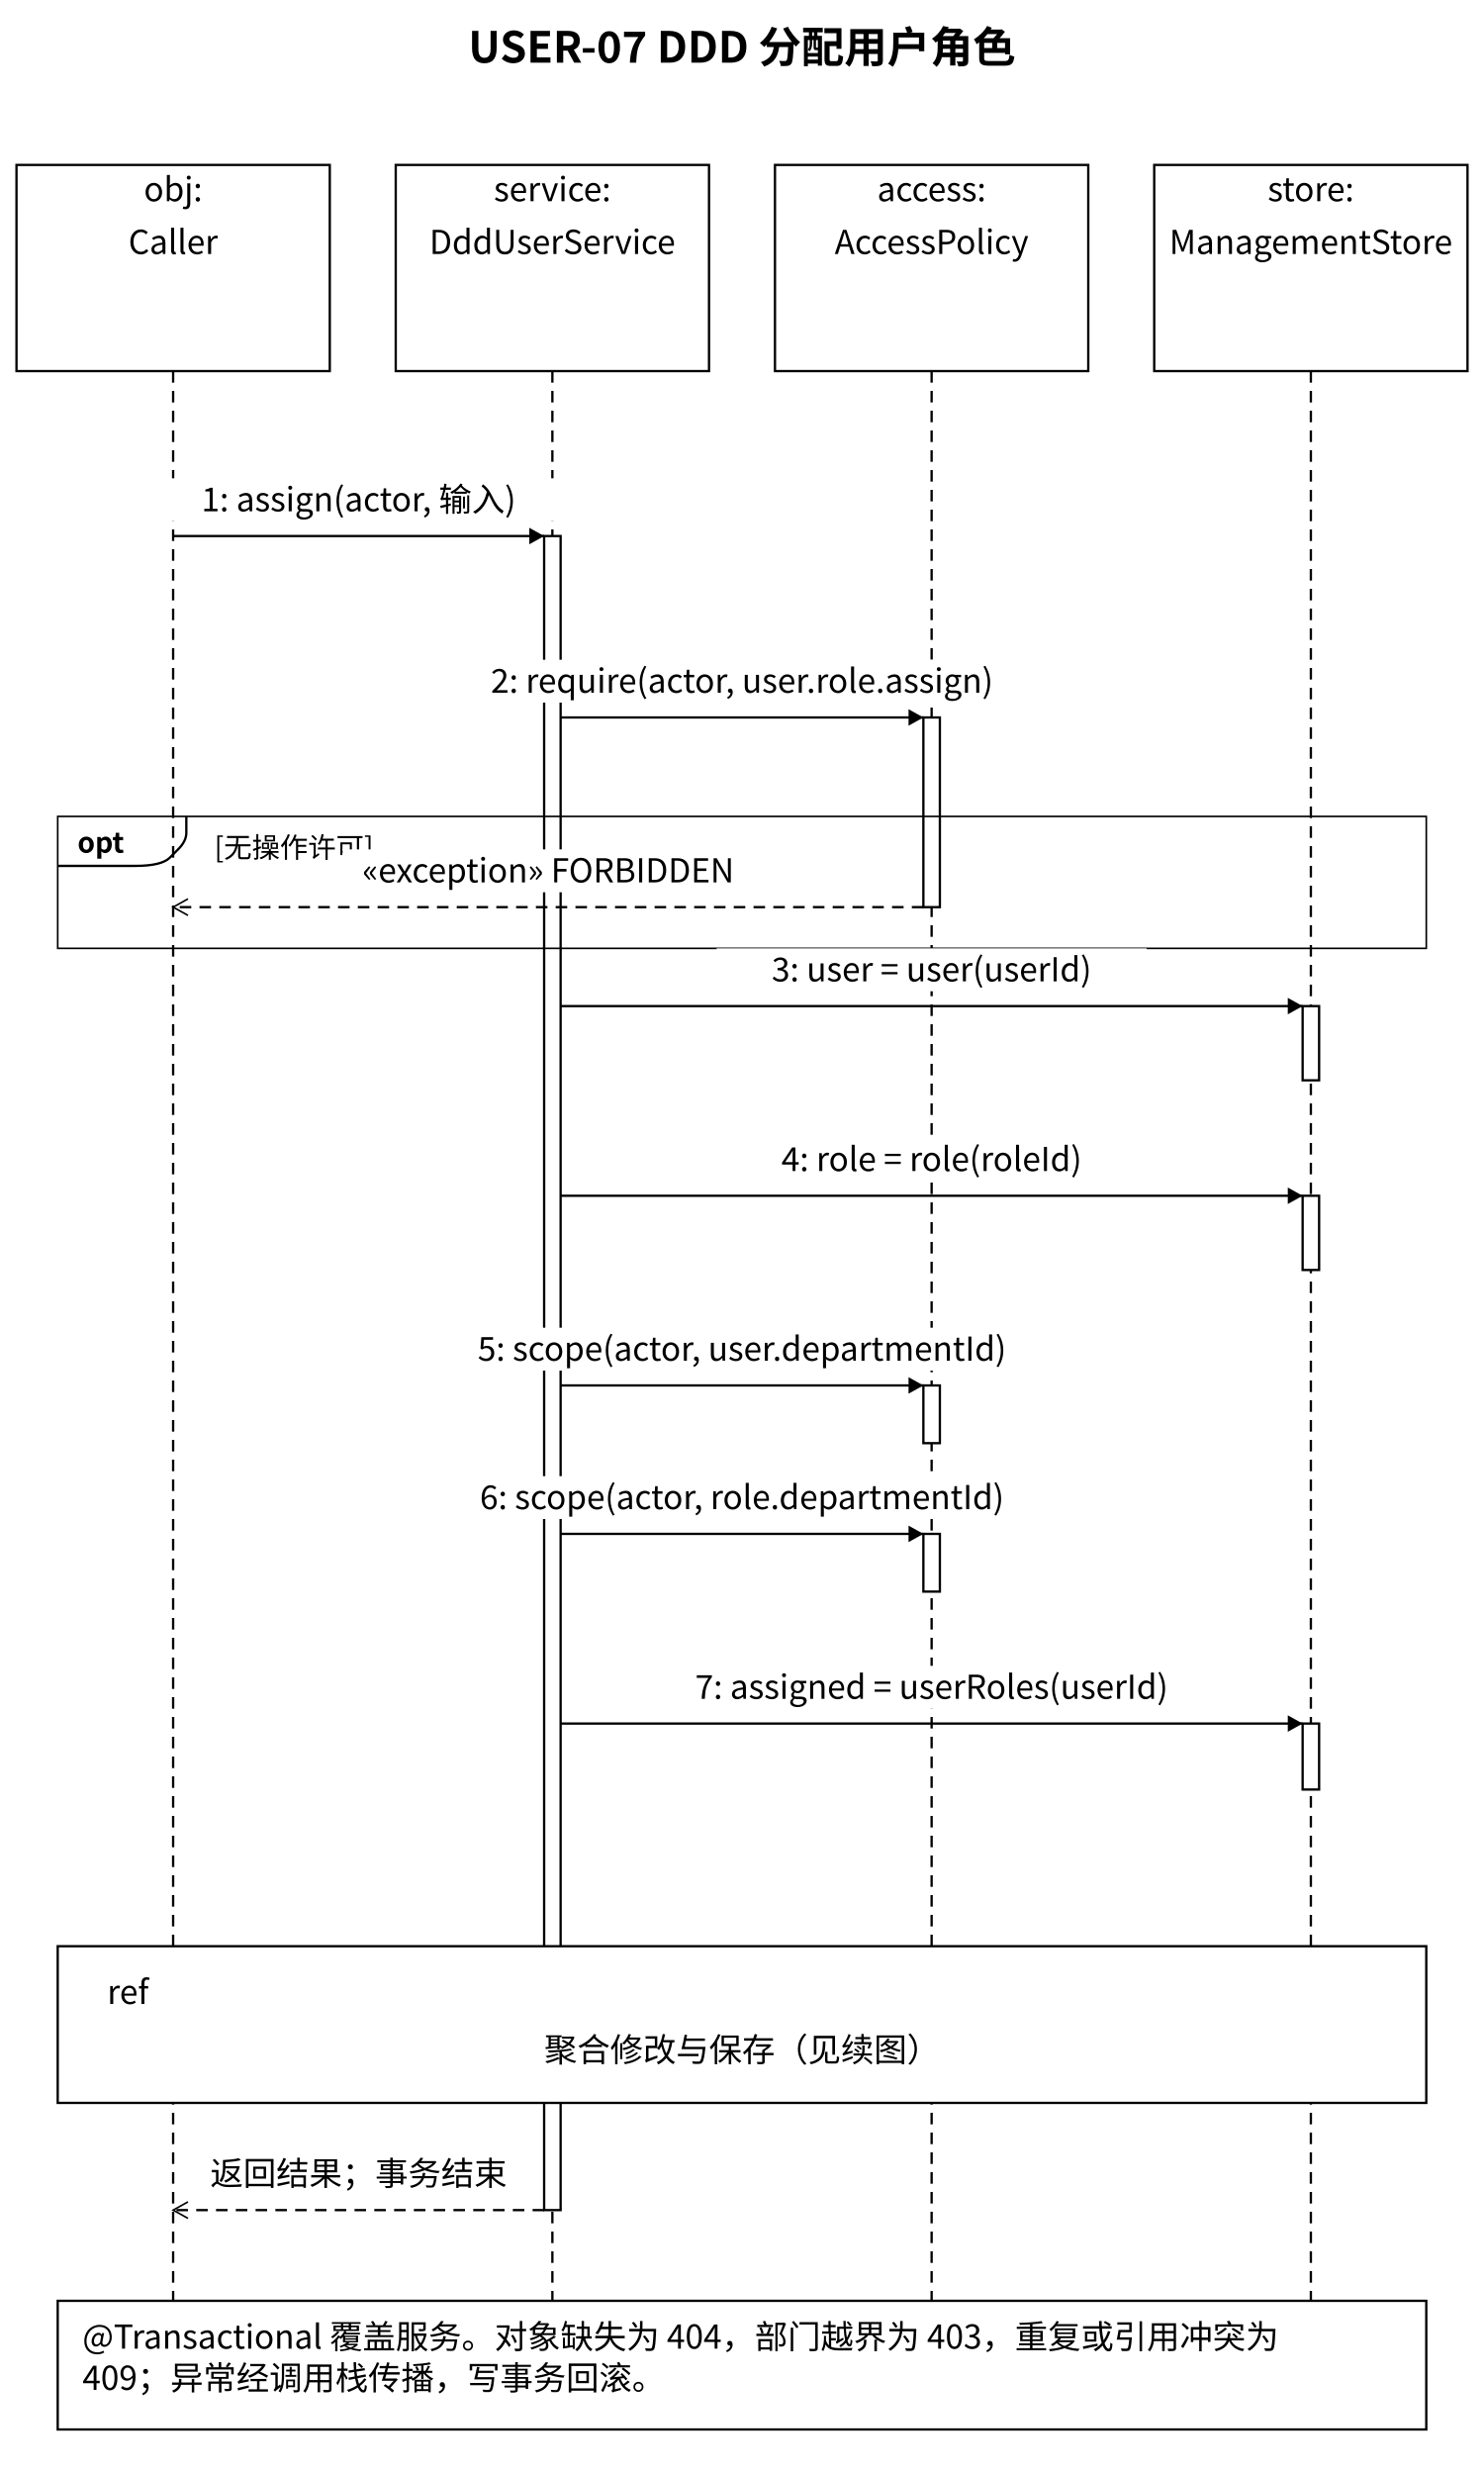
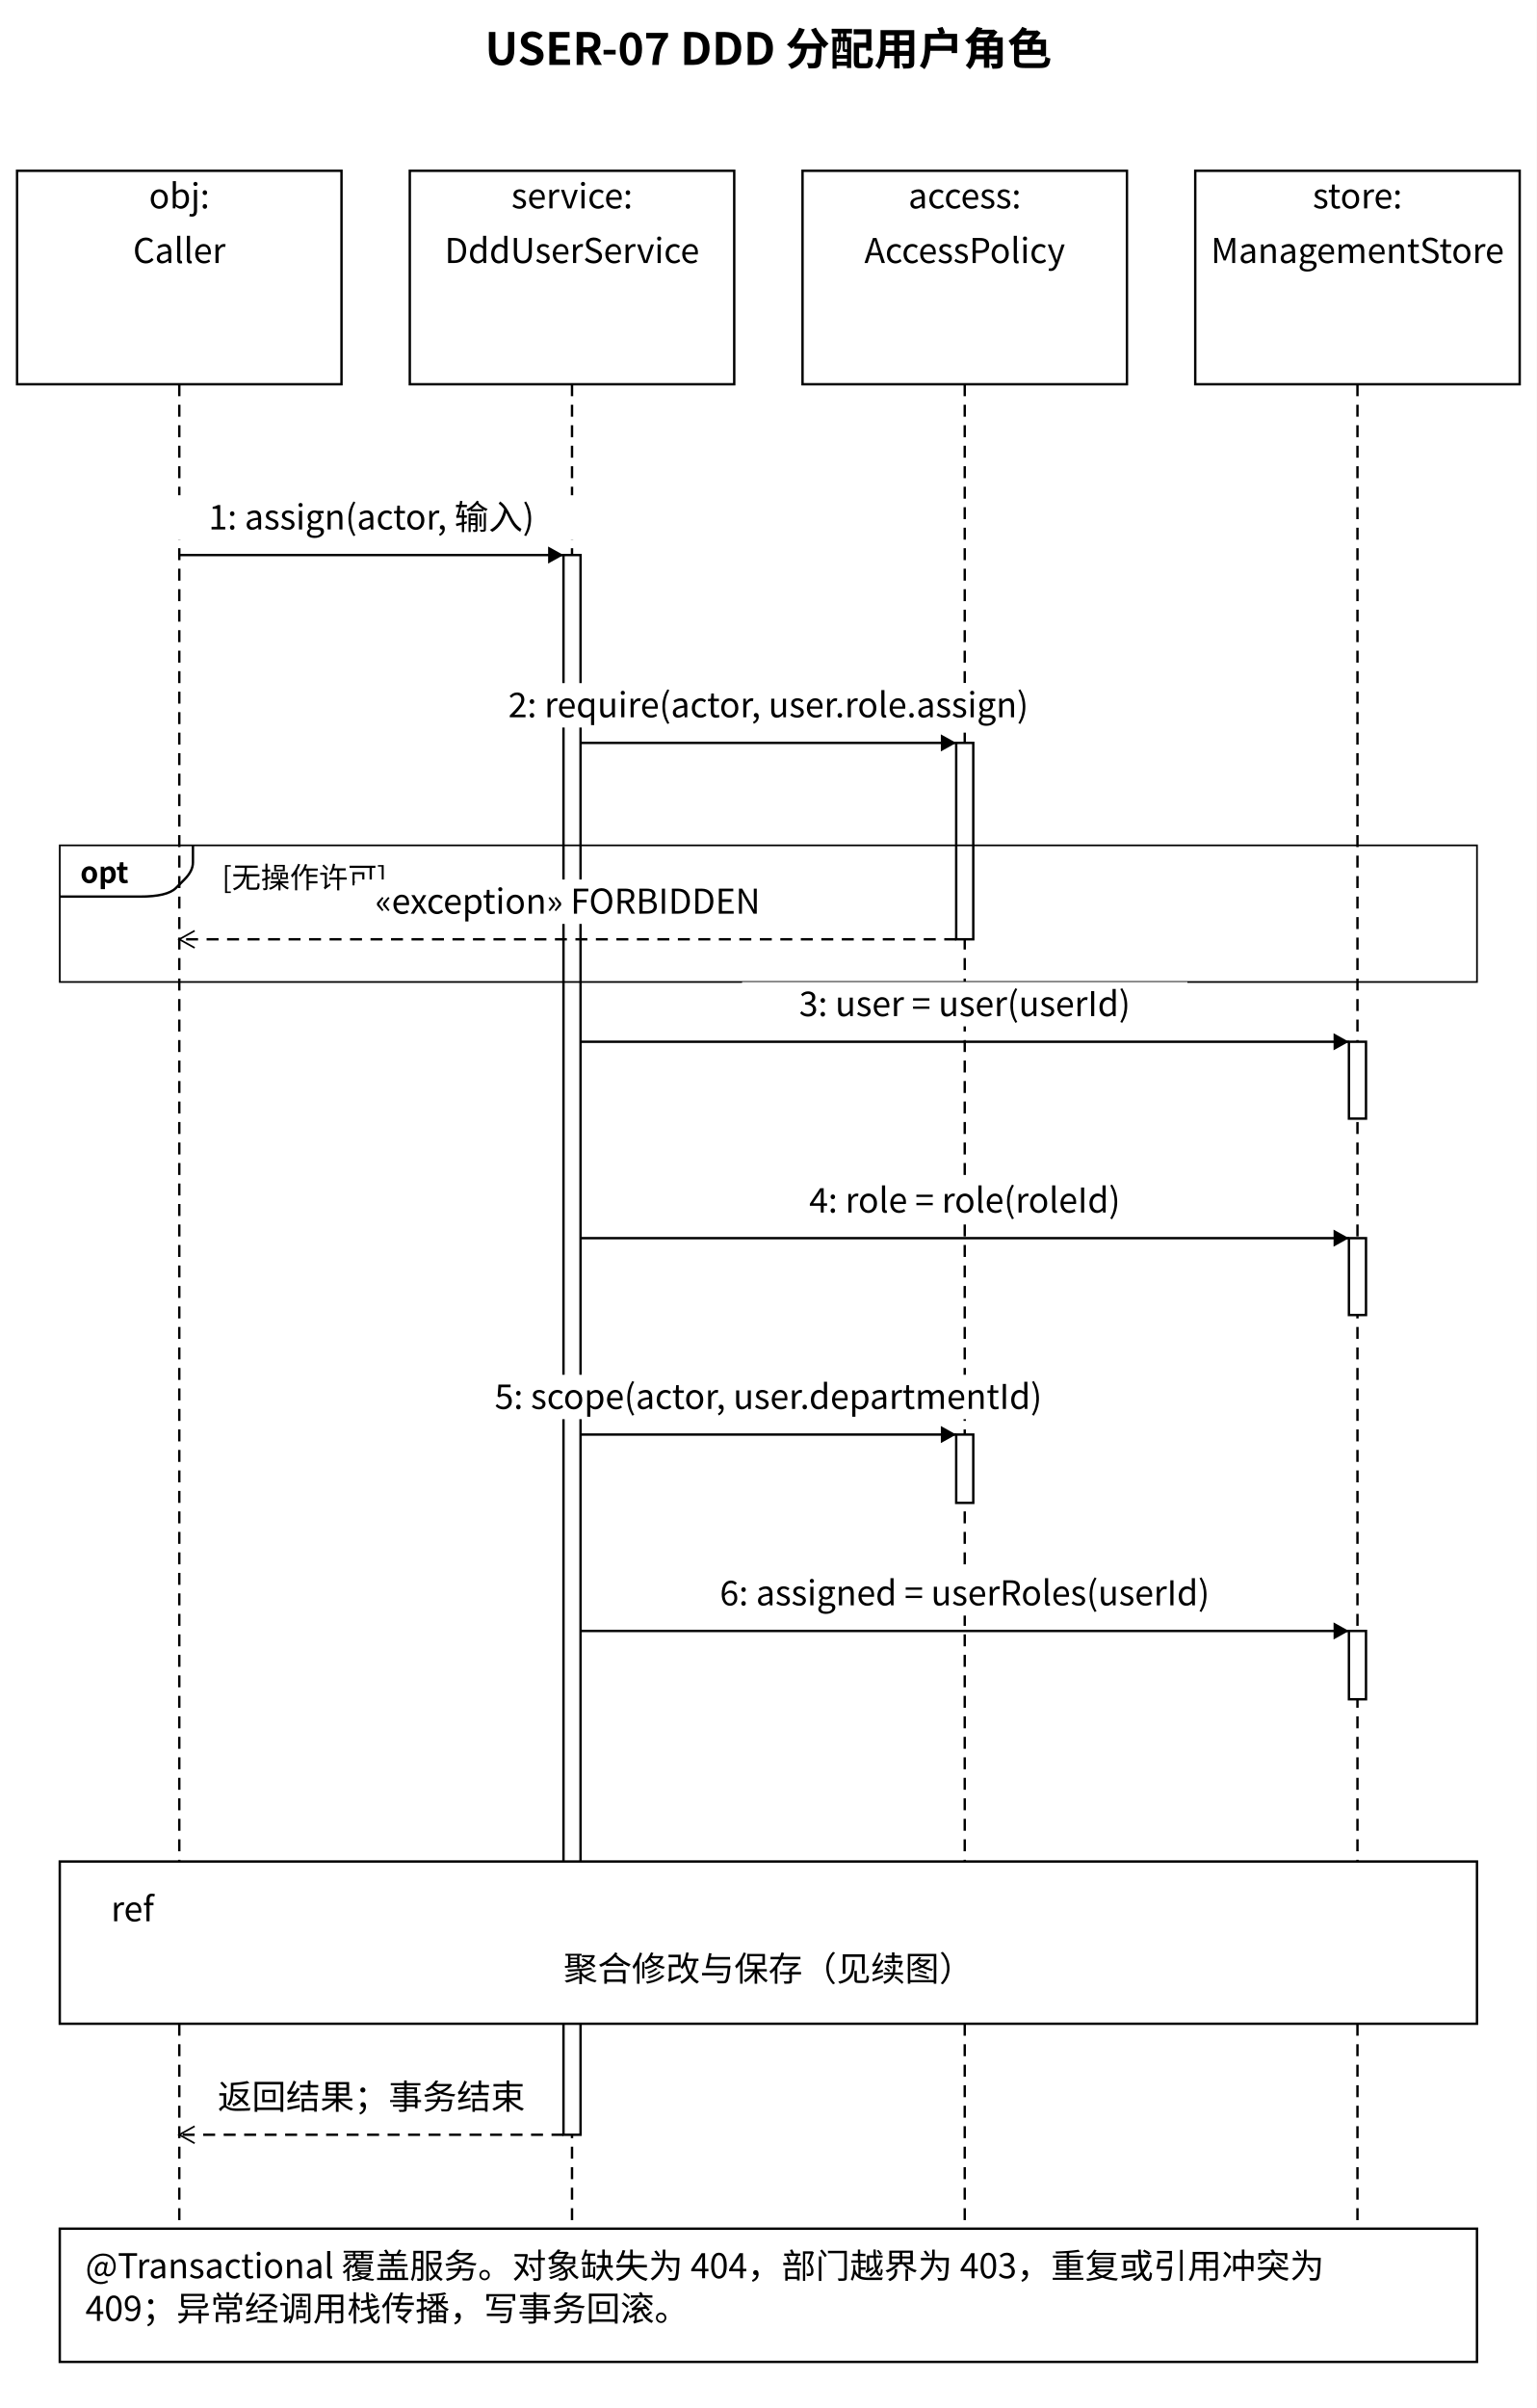
- <svg xmlns="http://www.w3.org/2000/svg" width="900" height="1500" viewBox="0 0 900 1500">
+ <svg xmlns="http://www.w3.org/2000/svg" width="900" height="1410" viewBox="0 0 900 1410">
  <style>text{font-family:'PingFang SC','Microsoft YaHei','Noto Sans CJK SC',system-ui,sans-serif;fill:black}</style>
  <defs>
    <marker id="open" markerWidth="12" markerHeight="12" refX="10" refY="6" orient="auto" markerUnits="userSpaceOnUse">
      <path d="M1,1 L10,6 L1,11" fill="none" stroke="black" />
    </marker>
    <marker id="filled" markerWidth="12" markerHeight="12" refX="10" refY="6" orient="auto" markerUnits="userSpaceOnUse">
      <path d="M1,1 L10,6 L1,11 Z" fill="black" />
    </marker>
    <marker id="triangle" markerWidth="16" markerHeight="16" refX="14" refY="8" orient="auto" markerUnits="userSpaceOnUse">
      <path d="M1,1 L14,8 L1,15 Z" fill="white" stroke="black" />
    </marker>
  </defs>
  <rect width="100%" height="100%" fill="white" />
  <text x="450.0" y="38" font-size="26" text-anchor="middle" font-weight="600">USER-07 DDD 分配用户角色</text>
  <rect x="10" y="100" width="190" height="125" rx="0" fill="white" stroke="black" stroke-width="1.4" />
  <text x="105" y="122" font-size="20" text-anchor="middle" font-weight="400">obj:</text>
  <text x="105" y="154" font-size="20" text-anchor="middle" font-weight="400">Caller</text>
-   <path d="M 105,225 L 105,1465" fill="none" stroke="black" stroke-width="1.4" stroke-dasharray="7 5" />
+   <path d="M 105,225 L 105,1375" fill="none" stroke="black" stroke-width="1.4" stroke-dasharray="7 5" />
  <rect x="240" y="100" width="190" height="125" rx="0" fill="white" stroke="black" stroke-width="1.4" />
  <text x="335" y="122" font-size="20" text-anchor="middle" font-weight="400">service:</text>
  <text x="335" y="154" font-size="20" text-anchor="middle" font-weight="400">DddUserService</text>
-   <path d="M 335,225 L 335,1465" fill="none" stroke="black" stroke-width="1.4" stroke-dasharray="7 5" />
+   <path d="M 335,225 L 335,1375" fill="none" stroke="black" stroke-width="1.4" stroke-dasharray="7 5" />
  <rect x="470" y="100" width="190" height="125" rx="0" fill="white" stroke="black" stroke-width="1.4" />
  <text x="565" y="122" font-size="20" text-anchor="middle" font-weight="400">access:</text>
  <text x="565" y="154" font-size="20" text-anchor="middle" font-weight="400">AccessPolicy</text>
-   <path d="M 565,225 L 565,1465" fill="none" stroke="black" stroke-width="1.4" stroke-dasharray="7 5" />
+   <path d="M 565,225 L 565,1375" fill="none" stroke="black" stroke-width="1.4" stroke-dasharray="7 5" />
  <rect x="700" y="100" width="190" height="125" rx="0" fill="white" stroke="black" stroke-width="1.4" />
  <text x="795" y="122" font-size="20" text-anchor="middle" font-weight="400">store:</text>
  <text x="795" y="154" font-size="20" text-anchor="middle" font-weight="400">ManagementStore</text>
-   <path d="M 795,225 L 795,1465" fill="none" stroke="black" stroke-width="1.4" stroke-dasharray="7 5" />
-   <rect x="330" y="325" width="10" height="1015" rx="0" fill="white" stroke="black" stroke-width="1.4" />
+   <path d="M 795,225 L 795,1375" fill="none" stroke="black" stroke-width="1.4" stroke-dasharray="7 5" />
+   <rect x="330" y="325" width="10" height="925" rx="0" fill="white" stroke="black" stroke-width="1.4" />
  <path d="M 105,325 L 330,325" fill="none" stroke="black" stroke-width="1.4" marker-end="url(#filled)" />
  <rect x="89.9" y="290" width="255.2" height="26" fill="white" />
  <text x="217.5" y="310" font-size="20" text-anchor="middle" font-weight="400">1: assign(actor, 输入)</text>
  <rect x="560" y="435" width="10" height="115" rx="0" fill="white" stroke="black" stroke-width="1.4" />
  <path d="M 340,435 L 560,435" fill="none" stroke="black" stroke-width="1.4" marker-end="url(#filled)" />
  <rect x="245.5" y="400" width="409" height="26" fill="white" />
  <text x="450.0" y="420" font-size="20" text-anchor="middle" font-weight="400">2: require(actor, user.role.assign)</text>
  <rect x="35" y="495" width="830" height="80" fill="none" stroke="black" />
  <path d="M 35,525 L 82.0,525.0 Q 98,525 103.0,520.0 L 108.0,515.0 Q 113,510 113.0,505.0 L 113,495" fill="none" stroke="black" stroke-width="1.4" />
  <text x="47" y="517" font-size="17" text-anchor="start" font-weight="600">opt</text>
  <rect x="125" y="503" width="114.38" height="23" fill="white" />
  <text x="130" y="520" font-size="17" text-anchor="start" font-weight="400">[无操作许可]</text>
  <path d="M 560,550 L 105,550" fill="none" stroke="black" stroke-width="1.4" stroke-dasharray="7 5" marker-end="url(#open)" />
  <rect x="207.8" y="515" width="249.4" height="26" fill="white" />
  <text x="332.5" y="535" font-size="20" text-anchor="middle" font-weight="400">«exception» FORBIDDEN</text>
  <rect x="790" y="610" width="10" height="45" rx="0" fill="white" stroke="black" stroke-width="1.4" />
  <path d="M 340,610 L 790,610" fill="none" stroke="black" stroke-width="1.4" marker-end="url(#filled)" />
  <rect x="434.6" y="575" width="260.8" height="26" fill="white" />
  <text x="565.0" y="595" font-size="20" text-anchor="middle" font-weight="400">3: user = user(userId)</text>
  <rect x="790" y="725" width="10" height="45" rx="0" fill="white" stroke="black" stroke-width="1.4" />
  <path d="M 340,725 L 790,725" fill="none" stroke="black" stroke-width="1.4" marker-end="url(#filled)" />
  <rect x="434.6" y="690" width="260.8" height="26" fill="white" />
  <text x="565.0" y="710" font-size="20" text-anchor="middle" font-weight="400">4: role = role(roleId)</text>
-   <rect x="560" y="840" width="10" height="35" rx="0" fill="white" stroke="black" stroke-width="1.4" />
+   <rect x="560" y="840" width="10" height="40" rx="0" fill="white" stroke="black" stroke-width="1.4" />
  <path d="M 340,840 L 560,840" fill="none" stroke="black" stroke-width="1.4" marker-end="url(#filled)" />
  <rect x="251.2" y="805" width="397.6" height="26" fill="white" />
  <text x="450.0" y="825" font-size="20" text-anchor="middle" font-weight="400">5: scope(actor, user.departmentId)</text>
-   <rect x="560" y="930" width="10" height="35" rx="0" fill="white" stroke="black" stroke-width="1.4" />
-   <path d="M 340,930 L 560,930" fill="none" stroke="black" stroke-width="1.4" marker-end="url(#filled)" />
-   <rect x="251.2" y="895" width="397.6" height="26" fill="white" />
-   <text x="450.0" y="915" font-size="20" text-anchor="middle" font-weight="400">6: scope(actor, role.departmentId)</text>
-   <rect x="790" y="1045" width="10" height="40" rx="0" fill="white" stroke="black" stroke-width="1.4" />
-   <path d="M 340,1045 L 790,1045" fill="none" stroke="black" stroke-width="1.4" marker-end="url(#filled)" />
-   <rect x="383.3" y="1010" width="363.4" height="26" fill="white" />
-   <text x="565.0" y="1030" font-size="20" text-anchor="middle" font-weight="400">7: assigned = userRoles(userId)</text>
-   <rect x="35" y="1180" width="830" height="95" rx="0" fill="white" stroke="black" stroke-width="1.4" />
-   <text x="65" y="1215" font-size="20" text-anchor="start" font-weight="400">ref</text>
-   <text x="450" y="1250" font-size="20" text-anchor="middle" font-weight="400">聚合修改与保存（见续图）</text>
-   <path d="M 330,1340 L 105,1340" fill="none" stroke="black" stroke-width="1.4" stroke-dasharray="7 5" marker-end="url(#open)" />
-   <rect x="122.5" y="1305" width="190" height="26" fill="white" />
-   <text x="217.5" y="1325" font-size="20" text-anchor="middle" font-weight="400">返回结果；事务结束</text>
-   <rect x="35" y="1395" width="830" height="78" rx="0" fill="white" stroke="black" stroke-width="1.4" />
-   <text x="50" y="1424" font-size="20" text-anchor="start" font-weight="400">@Transactional 覆盖服务。对象缺失为 404，部门越界为 403，重复或引用冲突为</text>
-   <text x="50" y="1449" font-size="20" text-anchor="start" font-weight="400">409；异常经调用栈传播，写事务回滚。</text>
+   <rect x="790" y="955" width="10" height="40" rx="0" fill="white" stroke="black" stroke-width="1.4" />
+   <path d="M 340,955 L 790,955" fill="none" stroke="black" stroke-width="1.4" marker-end="url(#filled)" />
+   <rect x="383.3" y="920" width="363.4" height="26" fill="white" />
+   <text x="565.0" y="940" font-size="20" text-anchor="middle" font-weight="400">6: assigned = userRoles(userId)</text>
+   <rect x="35" y="1090" width="830" height="95" rx="0" fill="white" stroke="black" stroke-width="1.4" />
+   <text x="65" y="1125" font-size="20" text-anchor="start" font-weight="400">ref</text>
+   <text x="450" y="1160" font-size="20" text-anchor="middle" font-weight="400">聚合修改与保存（见续图）</text>
+   <path d="M 330,1250 L 105,1250" fill="none" stroke="black" stroke-width="1.4" stroke-dasharray="7 5" marker-end="url(#open)" />
+   <rect x="122.5" y="1215" width="190" height="26" fill="white" />
+   <text x="217.5" y="1235" font-size="20" text-anchor="middle" font-weight="400">返回结果；事务结束</text>
+   <rect x="35" y="1305" width="830" height="78" rx="0" fill="white" stroke="black" stroke-width="1.4" />
+   <text x="50" y="1334" font-size="20" text-anchor="start" font-weight="400">@Transactional 覆盖服务。对象缺失为 404，部门越界为 403，重复或引用冲突为</text>
+   <text x="50" y="1359" font-size="20" text-anchor="start" font-weight="400">409；异常经调用栈传播，写事务回滚。</text>
</svg>
